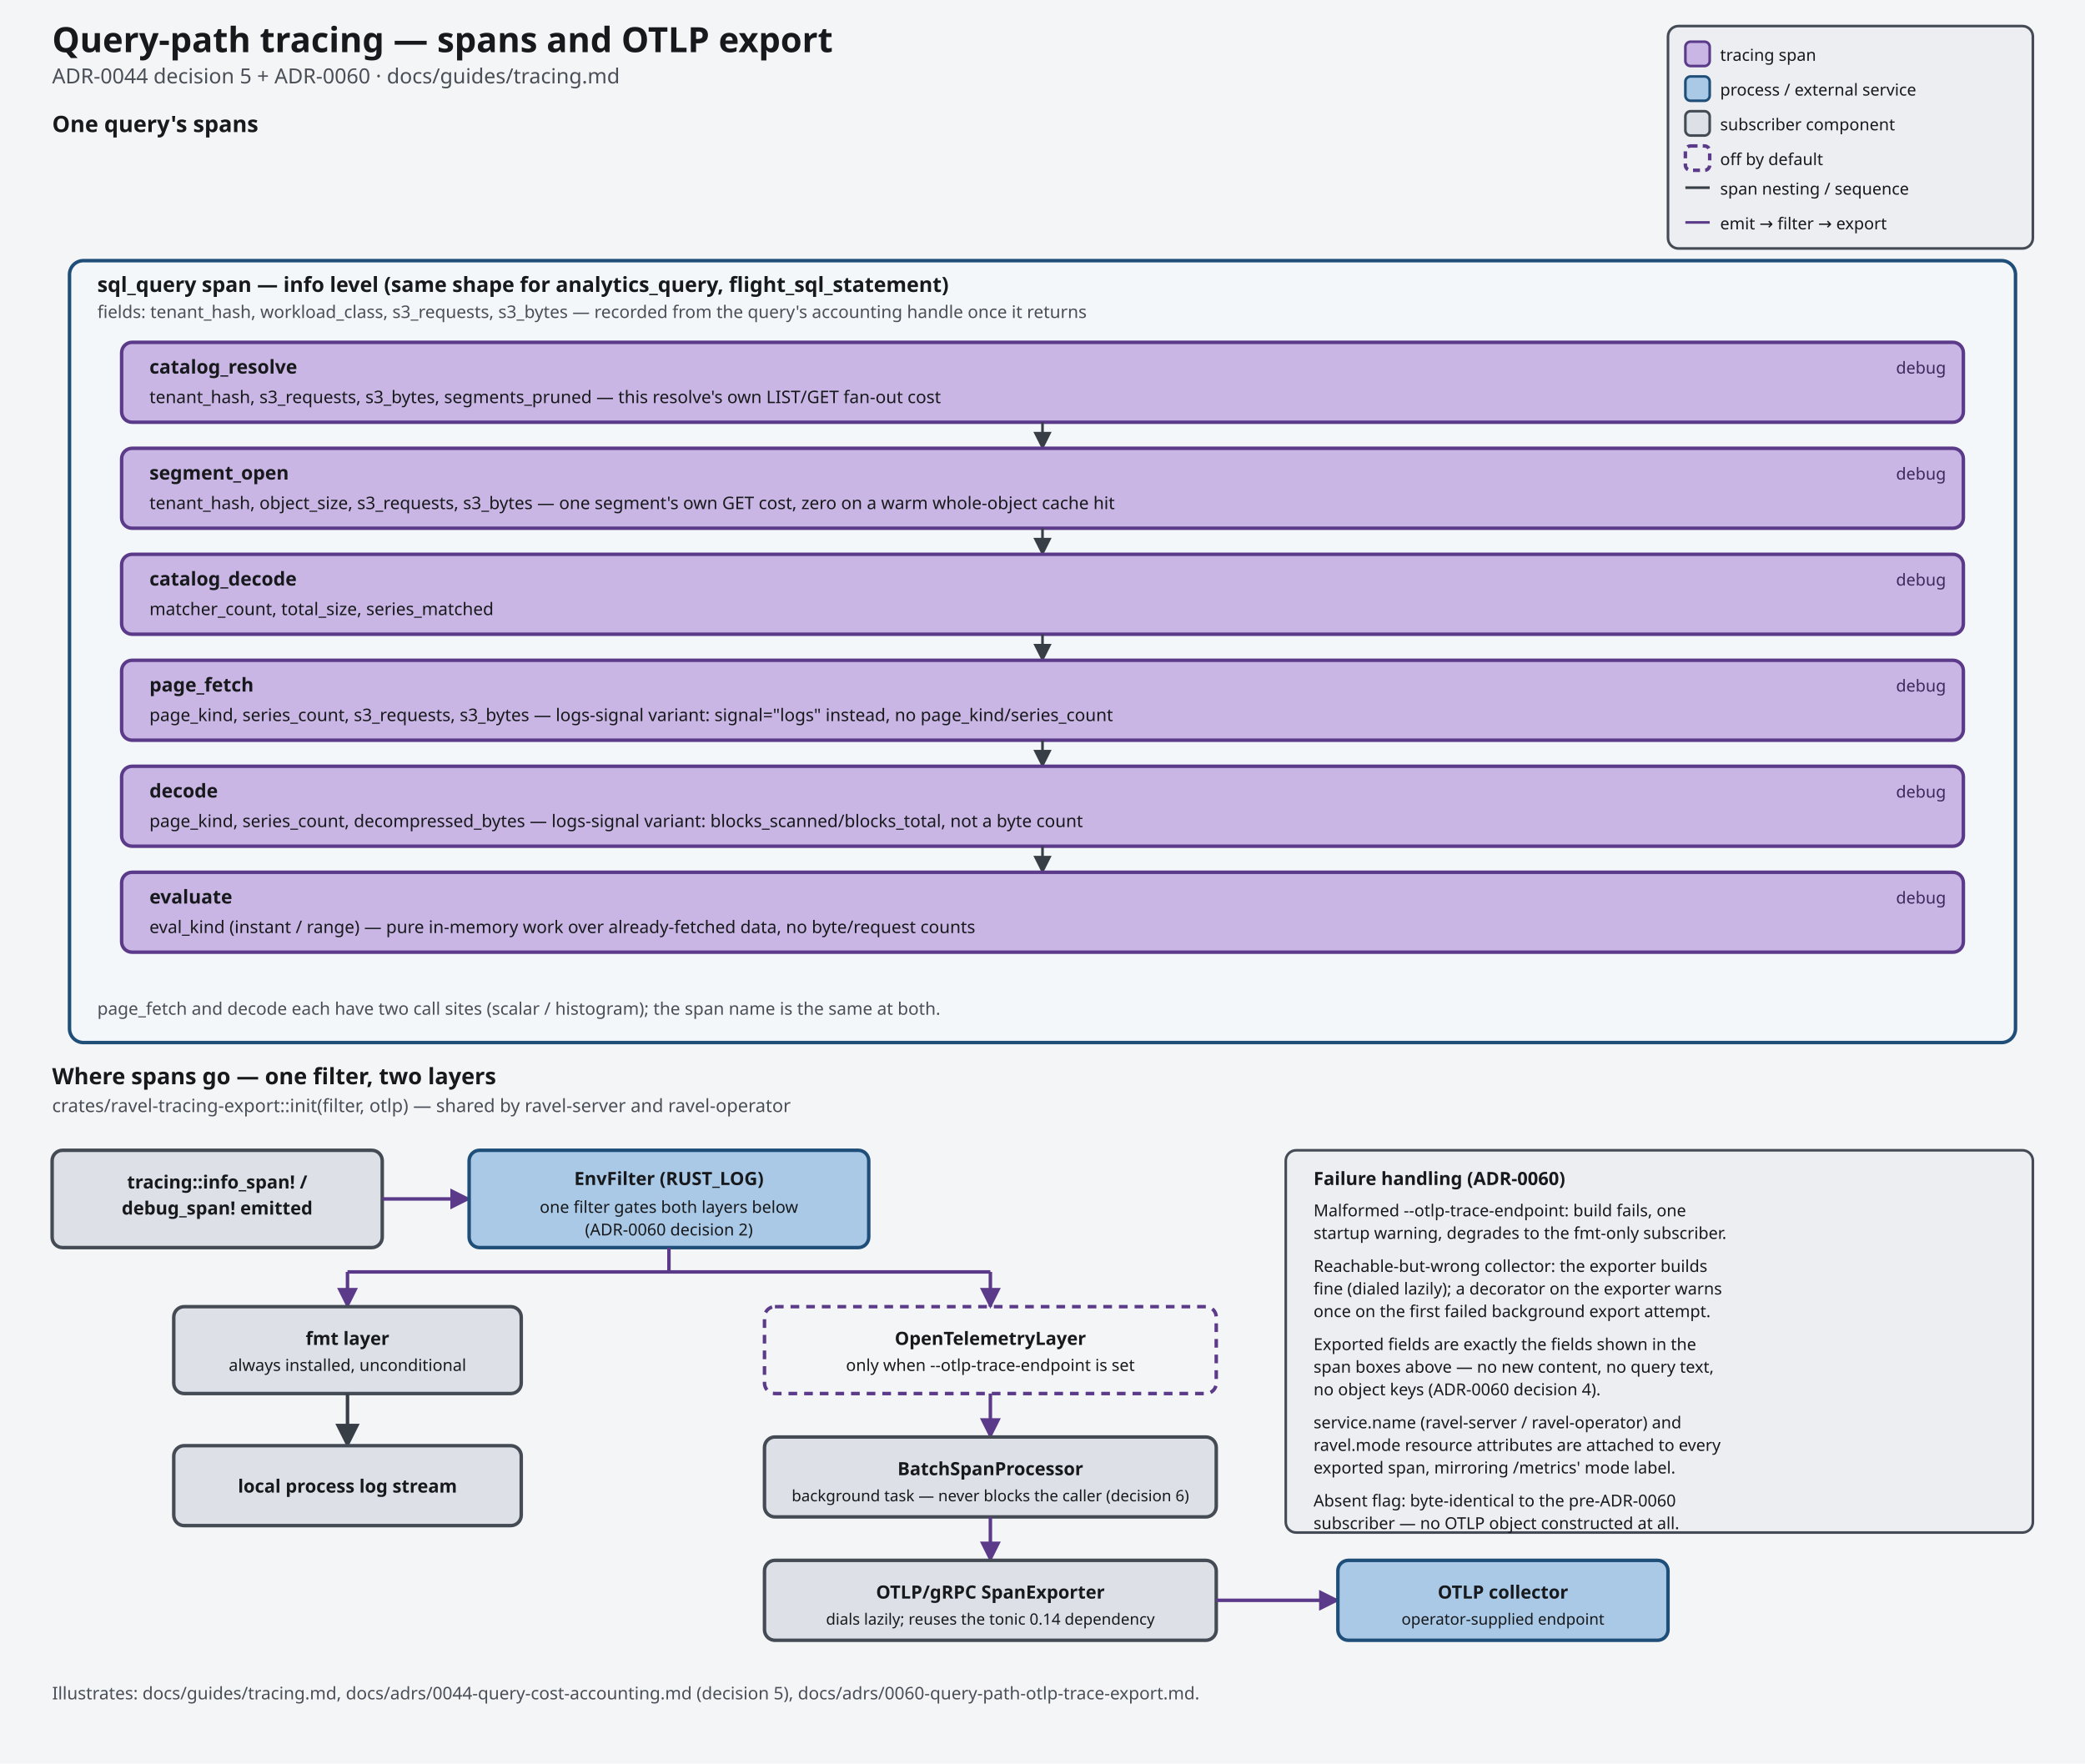
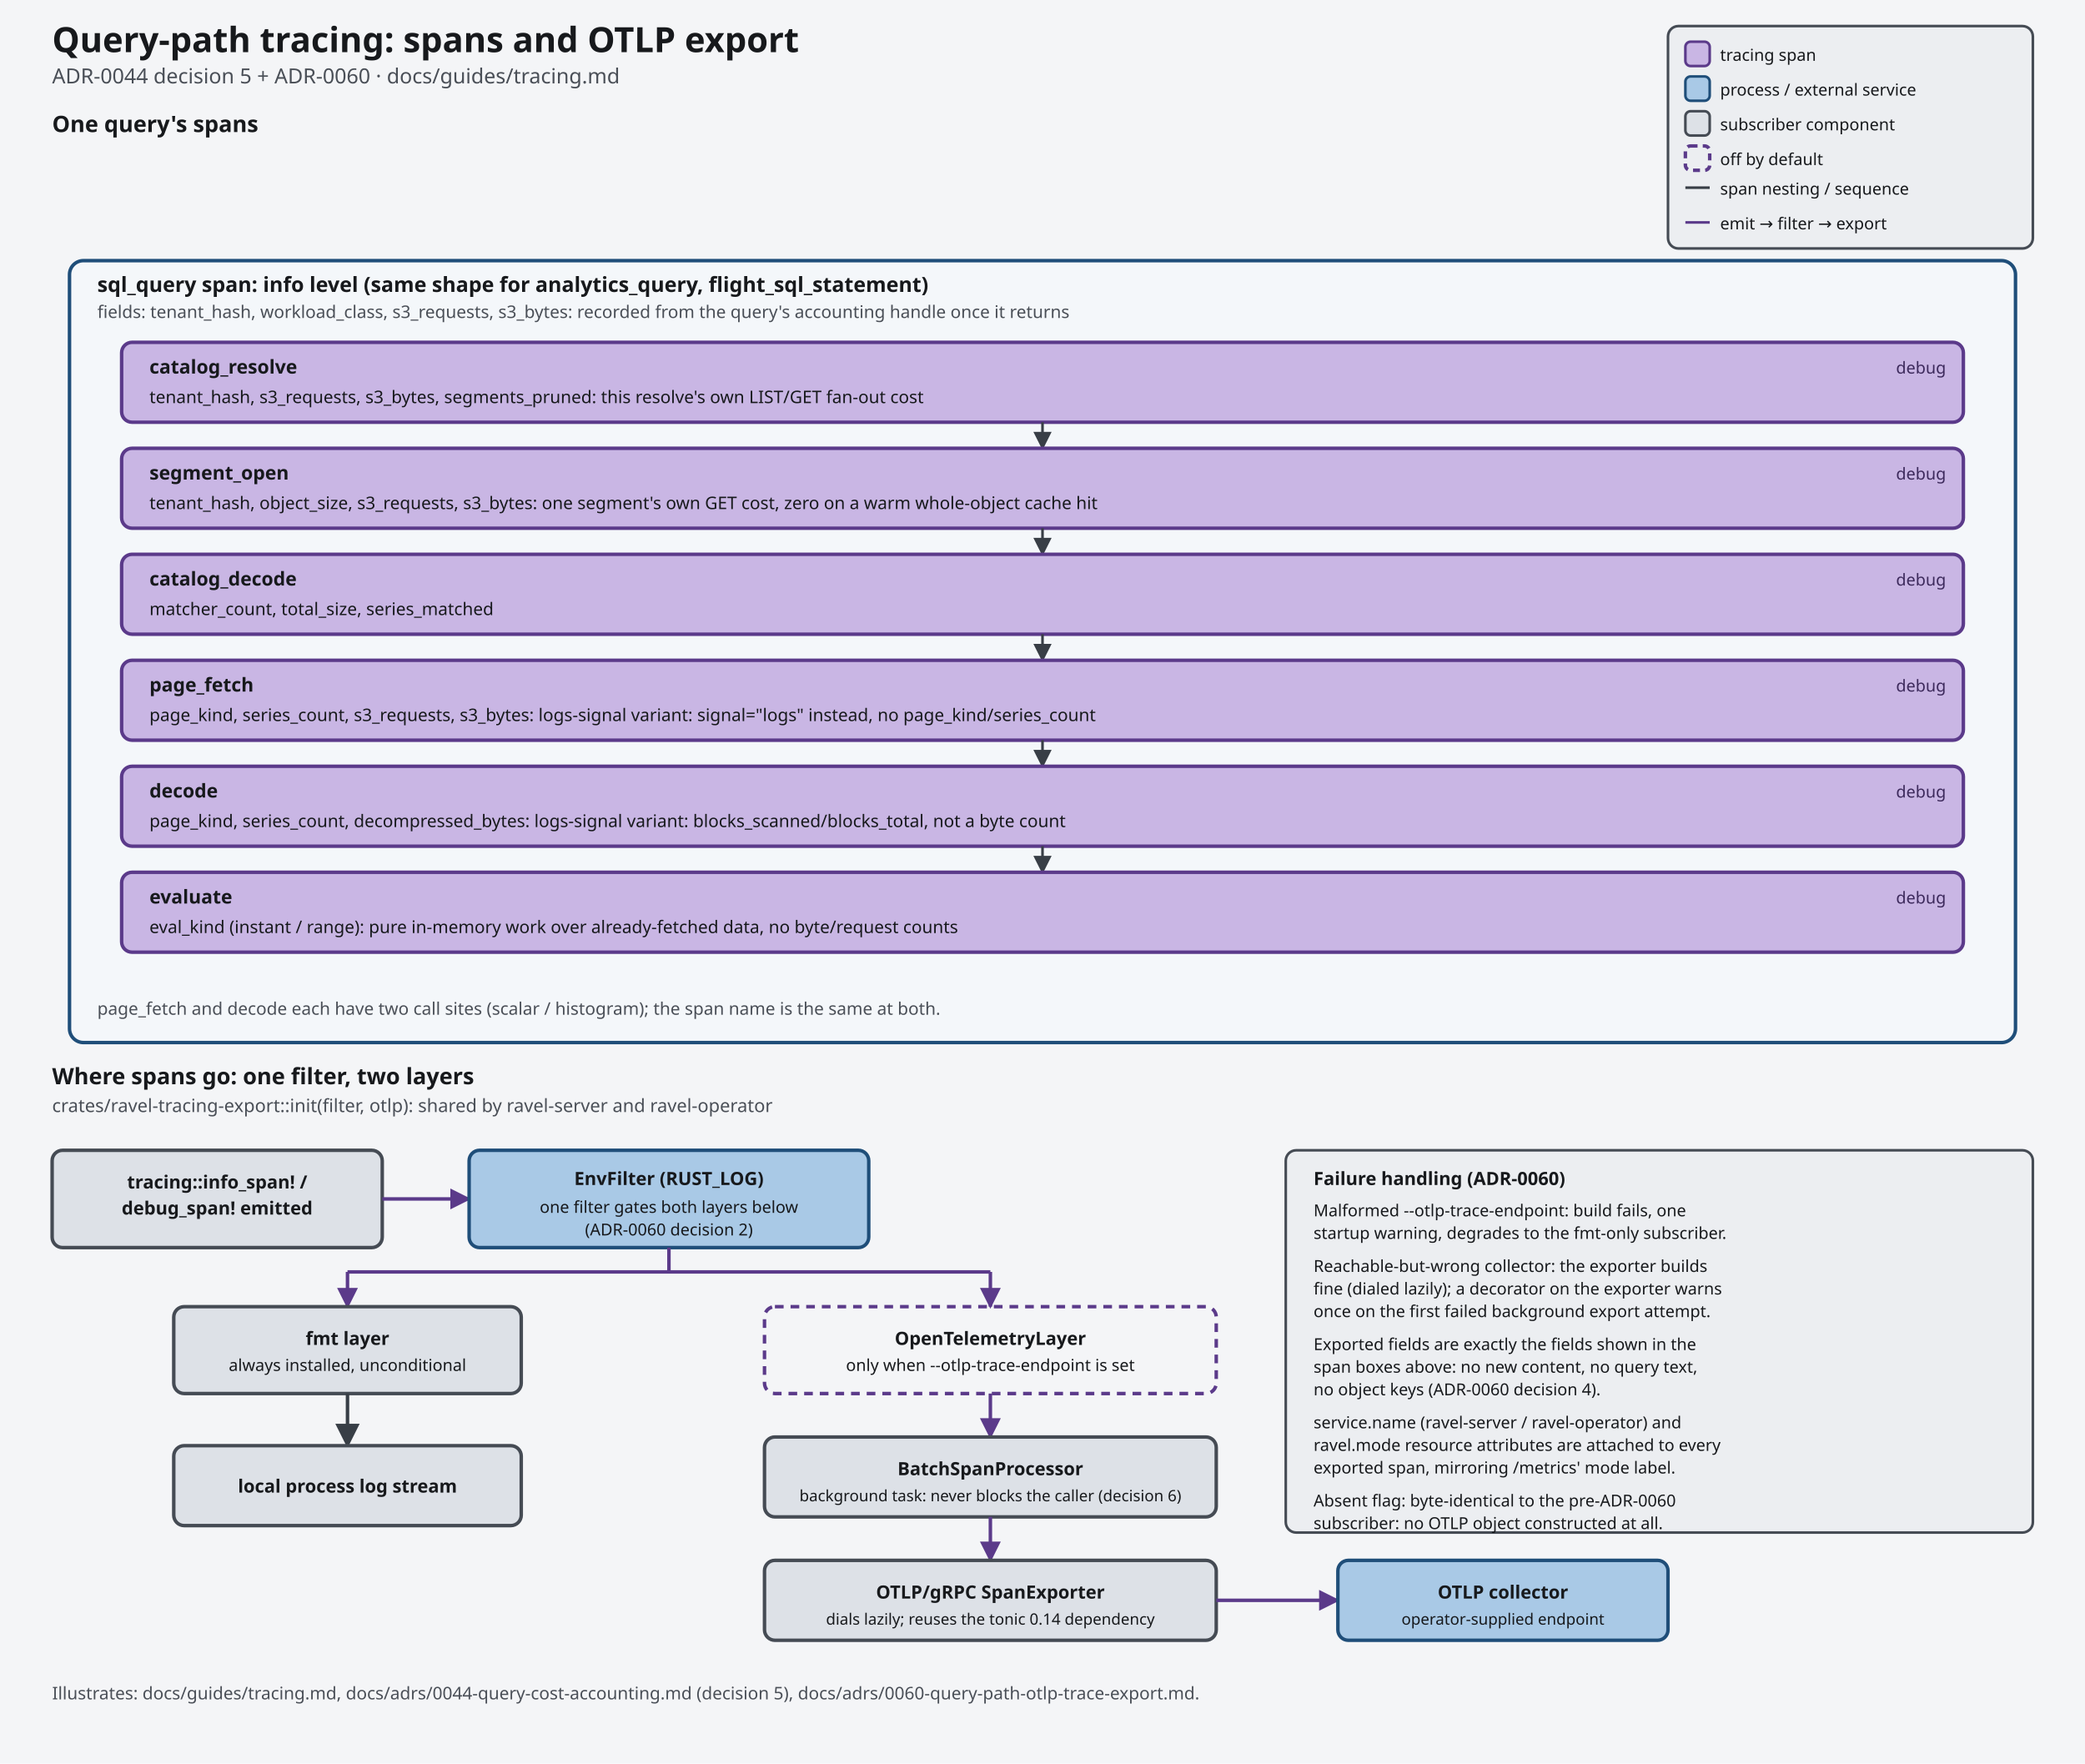
<svg xmlns="http://www.w3.org/2000/svg" width="1200" height="1015" viewBox="0 0 1200 1015" font-family="system-ui, sans-serif" role="img" aria-label="Tracing export: the six query-path phase spans nested inside the request-level span with their recorded fields and levels, and the subscriber wiring one EnvFilter over both the always-on fmt layer and the off-by-default OpenTelemetry layer through a batch span processor to an OTLP gRPC collector, plus the two export-failure modes.">
  <defs>
    <marker id="arrow" viewBox="0 0 10 10" refX="9" refY="5" markerWidth="7" markerHeight="7" orient="auto-start-reverse">
      <path d="M0,0 L10,5 L0,10 z" fill="#383e46" />
    </marker>
    <marker id="arrowpurple" viewBox="0 0 10 10" refX="9" refY="5" markerWidth="6" markerHeight="6" orient="auto-start-reverse">
      <path d="M0,0 L10,5 L0,10 z" fill="#5b3a8a" />
    </marker>
  </defs>
  <rect x="0" y="0" width="1200" height="1015" fill="#f4f5f7" />
-   <text x="30" y="30" font-size="20" font-weight="bold" fill="#17191c">Query-path tracing — spans and OTLP export</text>
+   <text x="30" y="30" font-size="20" font-weight="bold" fill="#17191c">Query-path tracing: spans and OTLP export</text>
  <text x="30" y="48" font-size="12" fill="#4a4f57">ADR-0044 decision 5 + ADR-0060 · docs/guides/tracing.md</text>
  <rect x="960" y="15" width="210" height="128" rx="6" fill="#eceef1" stroke="#454b54" stroke-width="1.5" />
  <rect x="970" y="24" width="14" height="14" rx="3" fill="#c9b6e4" stroke="#5b3a8a" stroke-width="1.5" />
  <text x="990" y="35" font-size="9.5" fill="#17191c">tracing span</text>
  <rect x="970" y="44" width="14" height="14" rx="3" fill="#a9c9e6" stroke="#1f4e79" stroke-width="1.5" />
  <text x="990" y="55" font-size="9.5" fill="#17191c">process / external service</text>
  <rect x="970" y="64" width="14" height="14" rx="3" fill="#dde1e7" stroke="#454b54" stroke-width="1.5" />
  <text x="990" y="75" font-size="9.5" fill="#17191c">subscriber component</text>
  <rect x="970" y="84" width="14" height="14" rx="3" fill="none" stroke="#5b3a8a" stroke-width="2" stroke-dasharray="4,3" />
  <text x="990" y="95" font-size="9.5" fill="#17191c">off by default</text>
  <line x1="970" y1="108" x2="984" y2="108" stroke="#383e46" stroke-width="1.5" />
  <text x="990" y="112" font-size="9.5" fill="#17191c">span nesting / sequence</text>
  <line x1="970" y1="128" x2="984" y2="128" stroke="#5b3a8a" stroke-width="1.5" />
  <text x="990" y="132" font-size="9.5" fill="#17191c">emit → filter → export</text>
  <text x="30" y="76" font-size="13" font-weight="bold" fill="#17191c">One query's spans</text>
  <rect x="40" y="150" width="1120" height="450" rx="8" fill="#f4f7fa" stroke="#1f4e79" stroke-width="2" />
-   <text x="56" y="168" font-size="12" font-weight="bold" fill="#17191c">sql_query span — info level (same shape for analytics_query, flight_sql_statement)</text>
-   <text x="56" y="183" font-size="10" fill="#4a4f57">fields: tenant_hash, workload_class, s3_requests, s3_bytes — recorded from the query's accounting handle once it returns</text>
+   <text x="56" y="168" font-size="12" font-weight="bold" fill="#17191c">sql_query span: info level (same shape for analytics_query, flight_sql_statement)</text>
+   <text x="56" y="183" font-size="10" fill="#4a4f57">fields: tenant_hash, workload_class, s3_requests, s3_bytes: recorded from the query's accounting handle once it returns</text>
  <rect x="70" y="197" width="1060" height="46" rx="6" fill="#c9b6e4" stroke="#5b3a8a" stroke-width="2" />
  <text x="86" y="215" font-size="11" font-weight="bold" fill="#17191c">catalog_resolve</text>
  <text x="1120" y="215" font-size="9.5" text-anchor="end" fill="#3d2a5c">debug</text>
-   <text x="86" y="232" font-size="10" fill="#17191c">tenant_hash, s3_requests, s3_bytes, segments_pruned — this resolve's own LIST/GET fan-out cost</text>
+   <text x="86" y="232" font-size="10" fill="#17191c">tenant_hash, s3_requests, s3_bytes, segments_pruned: this resolve's own LIST/GET fan-out cost</text>
  <line x1="600" y1="243" x2="600" y2="258" stroke="#383e46" stroke-width="1.5" marker-end="url(#arrow)" />
  <rect x="70" y="258" width="1060" height="46" rx="6" fill="#c9b6e4" stroke="#5b3a8a" stroke-width="2" />
  <text x="86" y="276" font-size="11" font-weight="bold" fill="#17191c">segment_open</text>
  <text x="1120" y="276" font-size="9.5" text-anchor="end" fill="#3d2a5c">debug</text>
-   <text x="86" y="293" font-size="10" fill="#17191c">tenant_hash, object_size, s3_requests, s3_bytes — one segment's own GET cost, zero on a warm whole-object cache hit</text>
+   <text x="86" y="293" font-size="10" fill="#17191c">tenant_hash, object_size, s3_requests, s3_bytes: one segment's own GET cost, zero on a warm whole-object cache hit</text>
  <line x1="600" y1="304" x2="600" y2="319" stroke="#383e46" stroke-width="1.5" marker-end="url(#arrow)" />
  <rect x="70" y="319" width="1060" height="46" rx="6" fill="#c9b6e4" stroke="#5b3a8a" stroke-width="2" />
  <text x="86" y="337" font-size="11" font-weight="bold" fill="#17191c">catalog_decode</text>
  <text x="1120" y="337" font-size="9.5" text-anchor="end" fill="#3d2a5c">debug</text>
  <text x="86" y="354" font-size="10" fill="#17191c">matcher_count, total_size, series_matched</text>
  <line x1="600" y1="365" x2="600" y2="380" stroke="#383e46" stroke-width="1.5" marker-end="url(#arrow)" />
  <rect x="70" y="380" width="1060" height="46" rx="6" fill="#c9b6e4" stroke="#5b3a8a" stroke-width="2" />
  <text x="86" y="398" font-size="11" font-weight="bold" fill="#17191c">page_fetch</text>
  <text x="1120" y="398" font-size="9.5" text-anchor="end" fill="#3d2a5c">debug</text>
-   <text x="86" y="415" font-size="10" fill="#17191c">page_kind, series_count, s3_requests, s3_bytes — logs-signal variant: signal="logs" instead, no page_kind/series_count</text>
+   <text x="86" y="415" font-size="10" fill="#17191c">page_kind, series_count, s3_requests, s3_bytes: logs-signal variant: signal="logs" instead, no page_kind/series_count</text>
  <line x1="600" y1="426" x2="600" y2="441" stroke="#383e46" stroke-width="1.5" marker-end="url(#arrow)" />
  <rect x="70" y="441" width="1060" height="46" rx="6" fill="#c9b6e4" stroke="#5b3a8a" stroke-width="2" />
  <text x="86" y="459" font-size="11" font-weight="bold" fill="#17191c">decode</text>
  <text x="1120" y="459" font-size="9.5" text-anchor="end" fill="#3d2a5c">debug</text>
-   <text x="86" y="476" font-size="10" fill="#17191c">page_kind, series_count, decompressed_bytes — logs-signal variant: blocks_scanned/blocks_total, not a byte count</text>
+   <text x="86" y="476" font-size="10" fill="#17191c">page_kind, series_count, decompressed_bytes: logs-signal variant: blocks_scanned/blocks_total, not a byte count</text>
  <line x1="600" y1="487" x2="600" y2="502" stroke="#383e46" stroke-width="1.5" marker-end="url(#arrow)" />
  <rect x="70" y="502" width="1060" height="46" rx="6" fill="#c9b6e4" stroke="#5b3a8a" stroke-width="2" />
  <text x="86" y="520" font-size="11" font-weight="bold" fill="#17191c">evaluate</text>
  <text x="1120" y="520" font-size="9.5" text-anchor="end" fill="#3d2a5c">debug</text>
-   <text x="86" y="537" font-size="10" fill="#17191c">eval_kind (instant / range) — pure in-memory work over already-fetched data, no byte/request counts</text>
+   <text x="86" y="537" font-size="10" fill="#17191c">eval_kind (instant / range): pure in-memory work over already-fetched data, no byte/request counts</text>
  <text x="56" y="584" font-size="10" fill="#4a4f57">page_fetch and decode each have two call sites (scalar / histogram); the span name is the same at both.</text>
-   <text x="30" y="624" font-size="13" font-weight="bold" fill="#17191c">Where spans go — one filter, two layers</text>
-   <text x="30" y="640" font-size="10.5" fill="#4a4f57">crates/ravel-tracing-export::init(filter, otlp) — shared by ravel-server and ravel-operator</text>
+   <text x="30" y="624" font-size="13" font-weight="bold" fill="#17191c">Where spans go: one filter, two layers</text>
+   <text x="30" y="640" font-size="10.5" fill="#4a4f57">crates/ravel-tracing-export::init(filter, otlp): shared by ravel-server and ravel-operator</text>
  <rect x="30" y="662" width="190" height="56" rx="6" fill="#dde1e7" stroke="#454b54" stroke-width="2" />
  <text x="125" y="684" font-size="10.5" font-weight="bold" text-anchor="middle" fill="#17191c">tracing::info_span! /</text>
  <text x="125" y="699" font-size="10.5" font-weight="bold" text-anchor="middle" fill="#17191c">debug_span! emitted</text>
  <line x1="220" y1="690" x2="270" y2="690" stroke="#5b3a8a" stroke-width="2" marker-end="url(#arrowpurple)" />
  <rect x="270" y="662" width="230" height="56" rx="6" fill="#a9c9e6" stroke="#1f4e79" stroke-width="2" />
  <text x="385" y="682" font-size="10.5" font-weight="bold" text-anchor="middle" fill="#17191c">EnvFilter (RUST_LOG)</text>
  <text x="385" y="698" font-size="9.5" text-anchor="middle" fill="#17191c">one filter gates both layers below</text>
  <text x="385" y="711" font-size="9.5" text-anchor="middle" fill="#17191c">(ADR-0060 decision 2)</text>
  <line x1="385" y1="718" x2="385" y2="732" stroke="#5b3a8a" stroke-width="2" />
  <line x1="200" y1="732" x2="570" y2="732" stroke="#5b3a8a" stroke-width="2" />
  <line x1="200" y1="732" x2="200" y2="752" stroke="#5b3a8a" stroke-width="2" marker-end="url(#arrowpurple)" />
  <line x1="570" y1="732" x2="570" y2="752" stroke="#5b3a8a" stroke-width="2" marker-end="url(#arrowpurple)" />
  <rect x="100" y="752" width="200" height="50" rx="6" fill="#dde1e7" stroke="#454b54" stroke-width="2" />
  <text x="200" y="774" font-size="10.5" font-weight="bold" text-anchor="middle" fill="#17191c">fmt layer</text>
  <text x="200" y="789" font-size="9.5" text-anchor="middle" fill="#17191c">always installed, unconditional</text>
  <line x1="200" y1="802" x2="200" y2="832" stroke="#383e46" stroke-width="2" marker-end="url(#arrow)" />
  <rect x="100" y="832" width="200" height="46" rx="6" fill="#dde1e7" stroke="#454b54" stroke-width="2" />
  <text x="200" y="859" font-size="10.5" font-weight="bold" text-anchor="middle" fill="#17191c">local process log stream</text>
  <rect x="440" y="752" width="260" height="50" rx="6" fill="none" stroke="#5b3a8a" stroke-width="2" stroke-dasharray="5,4" />
  <text x="570" y="774" font-size="10.5" font-weight="bold" text-anchor="middle" fill="#17191c">OpenTelemetryLayer</text>
  <text x="570" y="789" font-size="9.5" text-anchor="middle" fill="#17191c">only when --otlp-trace-endpoint is set</text>
  <line x1="570" y1="802" x2="570" y2="827" stroke="#5b3a8a" stroke-width="2" marker-end="url(#arrowpurple)" />
  <rect x="440" y="827" width="260" height="46" rx="6" fill="#dde1e7" stroke="#454b54" stroke-width="2" />
  <text x="570" y="849" font-size="10.5" font-weight="bold" text-anchor="middle" fill="#17191c">BatchSpanProcessor</text>
-   <text x="570" y="864" font-size="9" text-anchor="middle" fill="#17191c">background task — never blocks the caller (decision 6)</text>
+   <text x="570" y="864" font-size="9" text-anchor="middle" fill="#17191c">background task: never blocks the caller (decision 6)</text>
  <line x1="570" y1="873" x2="570" y2="898" stroke="#5b3a8a" stroke-width="2" marker-end="url(#arrowpurple)" />
  <rect x="440" y="898" width="260" height="46" rx="6" fill="#dde1e7" stroke="#454b54" stroke-width="2" />
  <text x="570" y="920" font-size="10.5" font-weight="bold" text-anchor="middle" fill="#17191c">OTLP/gRPC SpanExporter</text>
  <text x="570" y="935" font-size="9" text-anchor="middle" fill="#17191c">dials lazily; reuses the tonic 0.14 dependency</text>
  <line x1="700" y1="921" x2="770" y2="921" stroke="#5b3a8a" stroke-width="2" marker-end="url(#arrowpurple)" />
  <rect x="770" y="898" width="190" height="46" rx="6" fill="#a9c9e6" stroke="#1f4e79" stroke-width="2" />
  <text x="865" y="920" font-size="10.5" font-weight="bold" text-anchor="middle" fill="#17191c">OTLP collector</text>
  <text x="865" y="935" font-size="9" text-anchor="middle" fill="#17191c">operator-supplied endpoint</text>
  <rect x="740" y="662" width="430" height="220" rx="6" fill="#eceef1" stroke="#454b54" stroke-width="1.5" />
  <text x="756" y="682" font-size="10.5" font-weight="bold" fill="#17191c">Failure handling (ADR-0060)</text>
  <text x="756" y="700" font-size="9.5" fill="#17191c">Malformed --otlp-trace-endpoint: build fails, one</text>
  <text x="756" y="713" font-size="9.5" fill="#17191c">startup warning, degrades to the fmt-only subscriber.</text>
  <text x="756" y="732" font-size="9.5" fill="#17191c">Reachable-but-wrong collector: the exporter builds</text>
  <text x="756" y="745" font-size="9.5" fill="#17191c">fine (dialed lazily); a decorator on the exporter warns</text>
  <text x="756" y="758" font-size="9.5" fill="#17191c">once on the first failed background export attempt.</text>
  <text x="756" y="777" font-size="9.5" fill="#17191c">Exported fields are exactly the fields shown in the</text>
-   <text x="756" y="790" font-size="9.5" fill="#17191c">span boxes above — no new content, no query text,</text>
+   <text x="756" y="790" font-size="9.5" fill="#17191c">span boxes above: no new content, no query text,</text>
  <text x="756" y="803" font-size="9.5" fill="#17191c">no object keys (ADR-0060 decision 4).</text>
  <text x="756" y="822" font-size="9.5" fill="#17191c">service.name (ravel-server / ravel-operator) and</text>
  <text x="756" y="835" font-size="9.5" fill="#17191c">ravel.mode resource attributes are attached to every</text>
  <text x="756" y="848" font-size="9.5" fill="#17191c">exported span, mirroring /metrics' mode label.</text>
  <text x="756" y="867" font-size="9.5" fill="#17191c">Absent flag: byte-identical to the pre-ADR-0060</text>
-   <text x="756" y="880" font-size="9.5" fill="#17191c">subscriber — no OTLP object constructed at all.</text>
+   <text x="756" y="880" font-size="9.5" fill="#17191c">subscriber: no OTLP object constructed at all.</text>
  <text x="30" y="978" font-size="10" fill="#4a4f57">Illustrates: docs/guides/tracing.md, docs/adrs/0044-query-cost-accounting.md (decision 5), docs/adrs/0060-query-path-otlp-trace-export.md.</text>
</svg>
